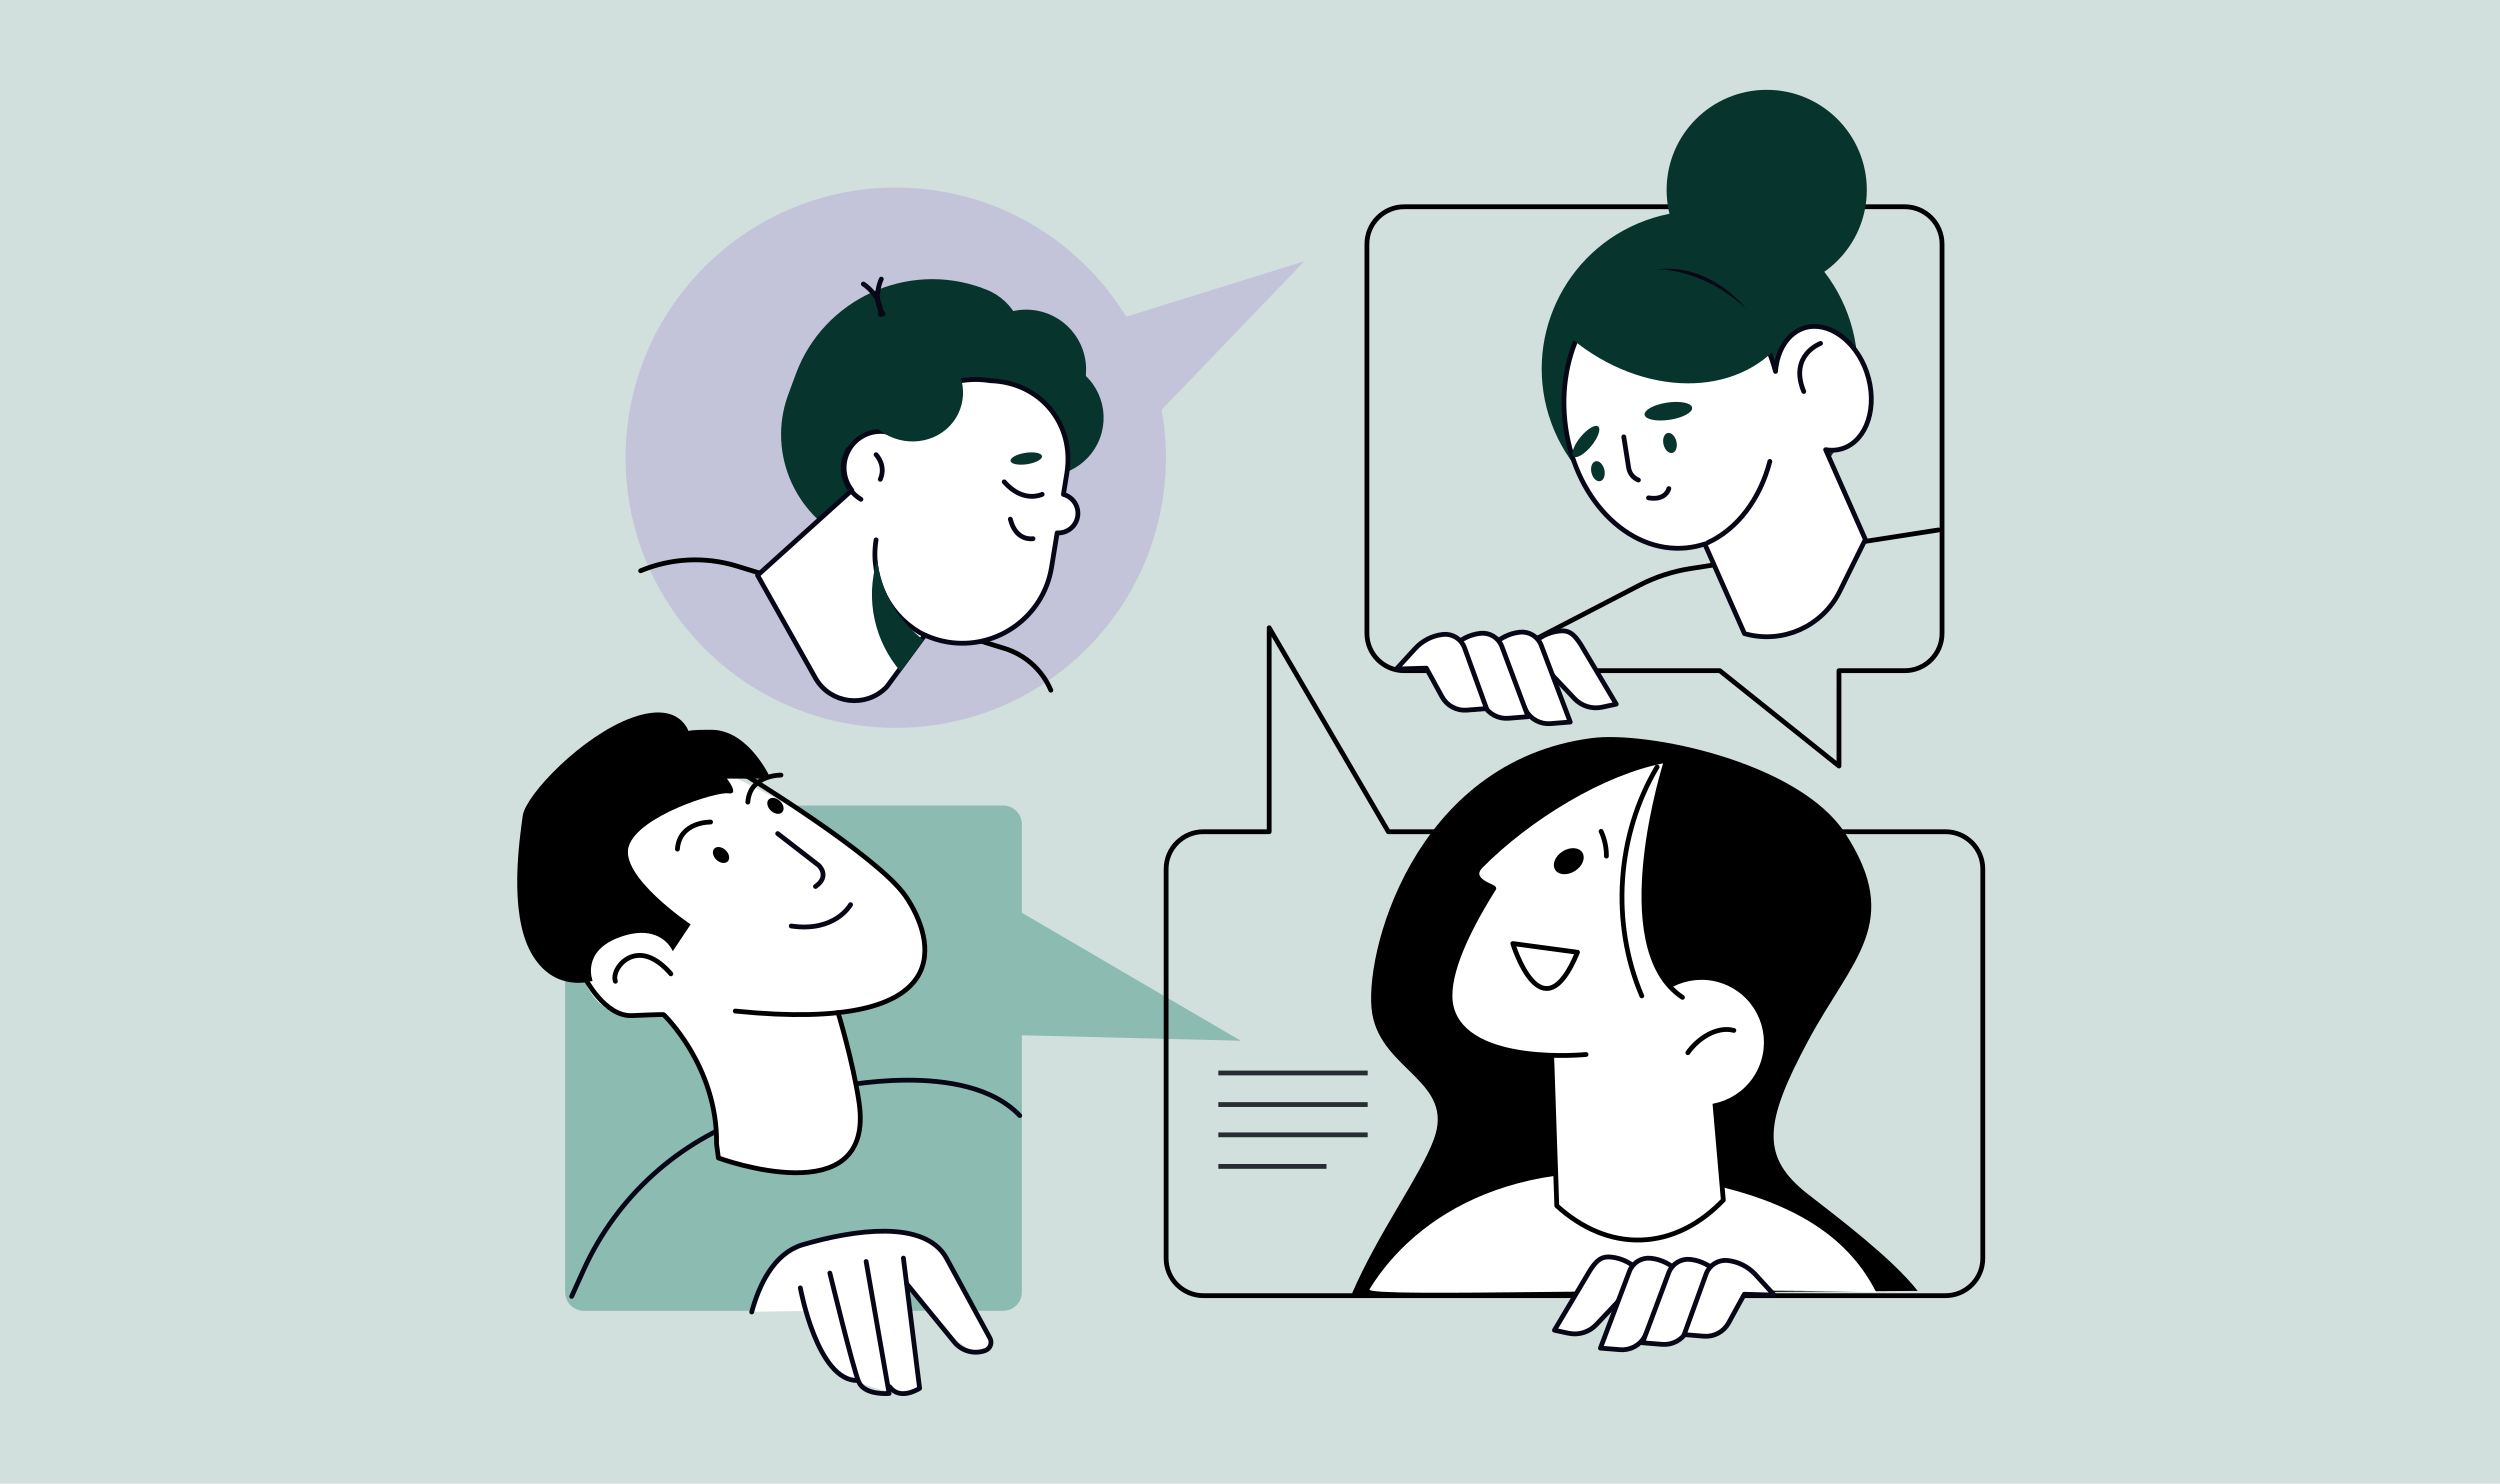
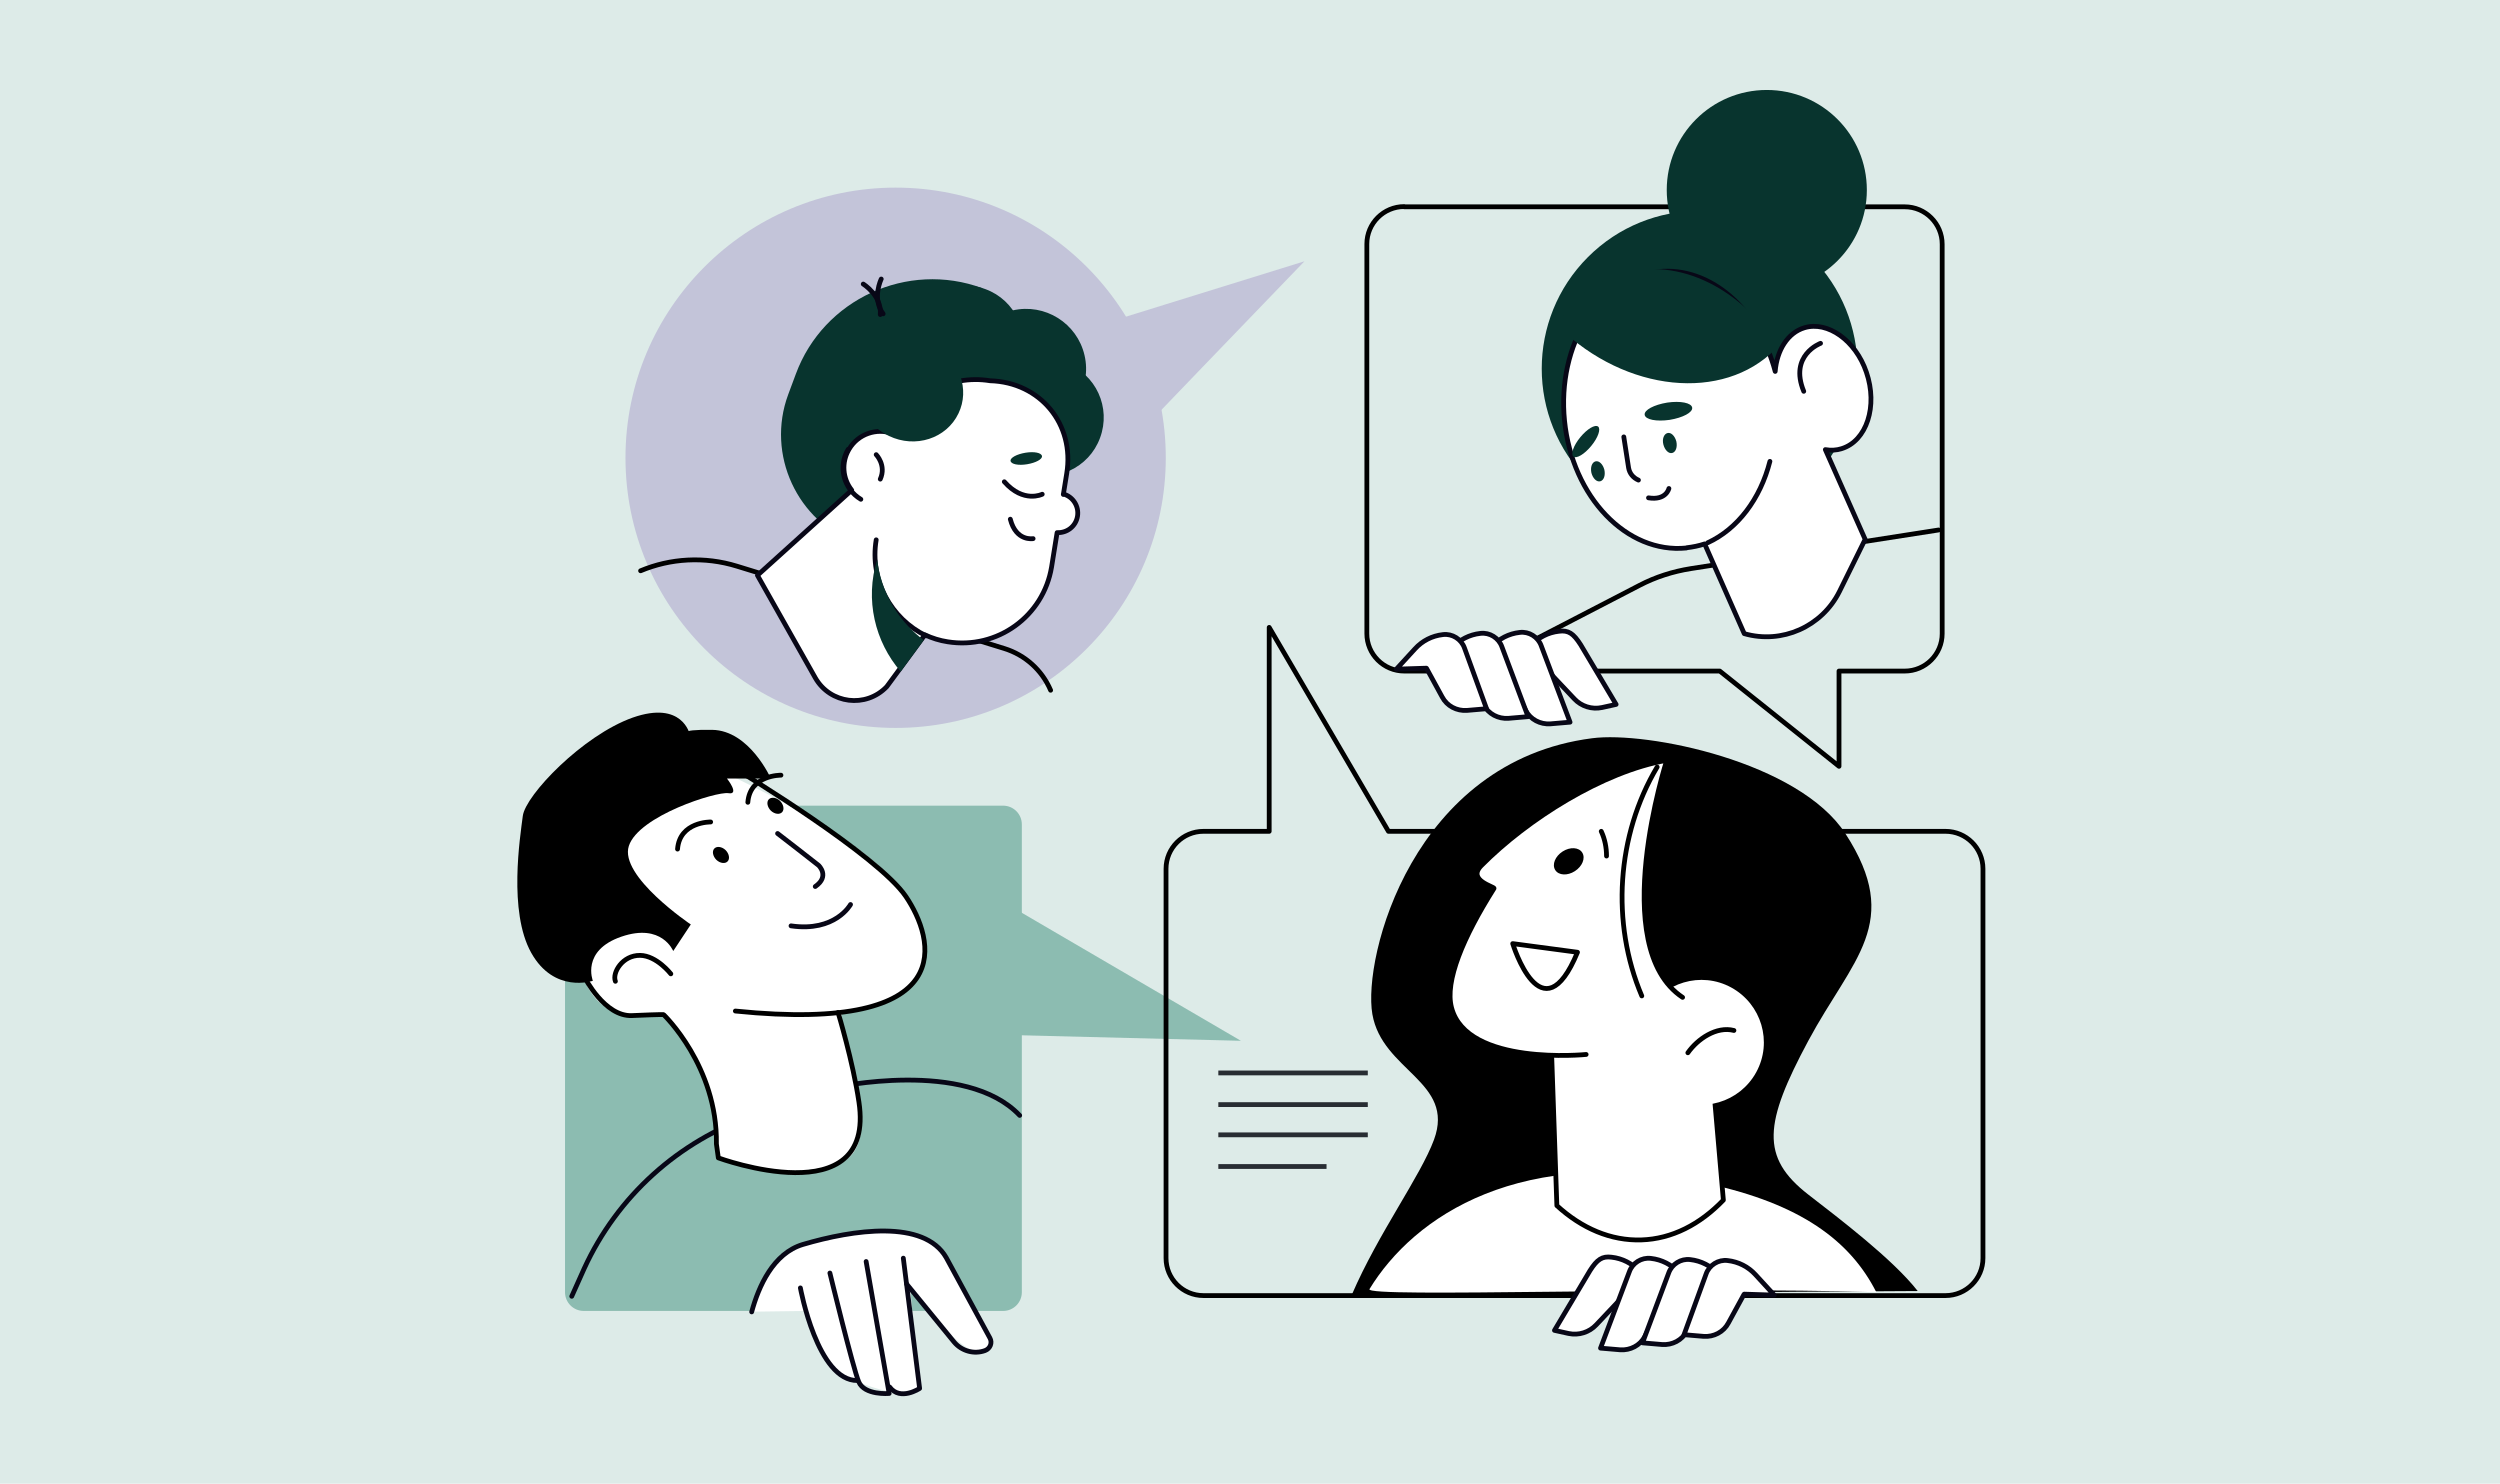
- <svg xmlns="http://www.w3.org/2000/svg" id="c" data-name="Layer 2" viewBox="0 0 1042.012 618.318">
+ <svg xmlns="http://www.w3.org/2000/svg" id="c" version="1.1" viewBox="0 0 1042 618.3">
  <defs>
    <style>
-       .d {
+       .st0 {
        stroke: #282d33;
      }

-       .d, .e, .f, .g, .h {
+       .st0, .st1, .st2, .st3, .st4 {
        stroke-width: 2px;
      }

-       .d, .f, .h {
+       .st0, .st2, .st4 {
        fill: none;
      }

-       .e, .f {
+       .st1, .st2 {
        stroke: #000;
      }

-       .e, .f, .g, .h {
+       .st1, .st2, .st3, .st4 {
        stroke-linecap: round;
        stroke-linejoin: round;
      }

-       .e, .i, .g {
+       .st1, .st5, .st3, .st6 {
        fill: #fff;
      }

-       .j, .k {
+       .st7, .st8 {
        fill: #8cbcb1;
      }

-       .k {
+       .st8 {
        opacity: .3;
      }

-       .g, .h {
+       .st8, .st6 {
+         isolation: isolate;
+       }
+ 
+       .st3, .st4 {
        stroke: #080717;
      }

-       .l {
+       .st9 {
        fill: #c3c4d9;
      }

-       .m {
+       .st10 {
        fill: #08342e;
      }
    </style>
  </defs>
-   <rect class="k" width="1042.012" height="618.318" />
+   <rect class="st6" width="1042" height="618.3" />
+   <rect class="st8" width="1042" height="618.3" />
  <g>
-     <polygon class="l" points="543.658 108.885 501.849 152.395 460.04 195.904 444.227 170.306 428.414 144.708 486.036 126.797 543.658 108.885" />
-     <polygon class="j" points="517.151 433.787 368.754 430.107 389.001 358.869 517.151 433.787" />
-     <circle class="l" cx="373.346" cy="190.777" r="112.609" transform="translate(-25.54945 319.873) rotate(-45)" />
-     <path class="f" d="M267.019,237.893c12.424-5.157,26.593-6.109,40.235-1.912l111.449,34.292c8.685,2.672,15.747,9.043,19.298,17.407" />
-     <path d="M563.412,539.383c12.696,1.98,92.165-.669,235.871-1.331-10.375-13.315-32.689-30.186-45.61-40.229-20.075-15.603-18.385-29.776-.008-64.059,18.377-34.284,39.588-49.12,15.522-86.303-19.394-29.965-82.655-42.794-105.588-39.839-74.719,9.63-95.702,91.202-91.637,114.951,4.065,23.748,34.616,28.138,25.667,52.329-5.624,15.203-23.224,38.996-34.217,64.482Z" />
-     <path class="i" d="M782.065,538.713c-10.981-21.753-32.01-37.003-70.162-45.261-78.025-16.889-122.581,13.63-141.094,43.937-2.3,3.765,134.435-1.324,211.256,1.325Z" />
+     <polygon class="st9" points="543.7 108.9 501.8 152.4 460 195.9 444.2 170.3 428.4 144.7 486 126.8 543.7 108.9" />
+     <polygon class="st7" points="517.2 433.8 368.8 430.1 389 358.9 517.2 433.8" />
+     <circle class="st9" cx="373.3" cy="190.8" r="112.6" />
+     <path class="st2" d="M267,237.9c12.4-5.2,26.6-6.1,40.2-1.9l111.4,34.3c8.7,2.7,15.7,9,19.3,17.4" />
+     <path d="M563.4,539.4c12.7,2,92.2-.7,235.9-1.3-10.4-13.3-32.7-30.2-45.6-40.2-20.1-15.6-18.4-29.8,0-64.1,18.4-34.3,39.6-49.1,15.5-86.3-19.4-30-82.7-42.8-105.6-39.8-74.7,9.6-95.7,91.2-91.6,115,4.1,23.7,34.6,28.1,25.7,52.3-5.6,15.2-23.2,39-34.2,64.5Z" />
+     <path class="st5" d="M782.1,538.7c-11-21.8-32-37-70.2-45.3-78-16.9-122.6,13.6-141.1,43.9-2.3,3.8,134.4-1.3,211.3,1.3Z" />
    <g>
-       <path class="m" d="M378.801,234.557l-21.688-8.017c-24.931-9.216-37.789-37.155-28.573-62.086l3.177-8.594c11.54-31.217,46.524-47.317,77.741-35.777l-.803,9.472c19.568,7.234,29.66,29.162,22.426,48.73l-14.349,38.816c-5.631,15.232-22.7,23.087-37.932,17.457Z" />
-       <ellipse class="m" cx="385.769" cy="181.608" rx="50.959" ry="54.26" transform="translate(10.86595 384.7013) rotate(-53.65494)" />
-       <path class="m" d="M370.414,179.426c7.361-15.767,23.849-26.159,40.488-24.265l0.0 0c10.372,1.181,18.732,6.903,23.703,15.082-4.095-2.436-15.993-8.618-23.283-3.105-8.913,6.74-21.34,22.976-40.909,12.289Z" />
-       <path class="m" d="M458.488,182.544c-4.646,12.569-18.602,18.991-31.171,14.345s-18.991-18.602-14.345-31.171c4.646-12.569,18.602-18.991,31.171-14.345,12.569,4.646,18.991,18.602,14.345,31.171Z" />
-       <path class="m" d="M397.791,123.788c-25.773-5.974-52.539,7.525-62.775,32.437,4.19,5.739,10.136,10.402,17.42,13.095,18.928,6.997,39.669-1.93,46.327-19.939,3.171-8.578,2.568-17.667-.971-25.592Z" />
-       <path class="m" d="M425.034,151.723c-4.646,12.569-18.602,18.991-31.171,14.345-12.569-4.646-18.991-18.602-14.345-31.171,4.646-12.569,18.602-18.991,31.171-14.345,12.569,4.646,18.991,18.602,14.345,31.171Z" />
-       <circle class="m" cx="427.743" cy="154.019" r="24.955" transform="translate(-23.65316 99.9137) rotate(-12.96764)" />
-       <path class="h" d="M359.849,118.383s7.786,4.786,7.134,12.7" />
-       <path class="h" d="M367.337,116.325s-4.015,8.21.772,14.546" />
-       <path class="g" d="M443.237,206.062l1.416-8.699c3.361-20.647-10.996-38.054-31.906-38.681l-.001-0c-17.335-2.821-33.831,6.663-40.578,22.036-6.708-2.426-14.406.149-18.198,6.502h0c-3.306,5.539-2.665,12.322,1.074,17.121l-39.285,35.453,24.062,42.728c6.158,10.935,21.128,12.814,29.797,3.74h0l15.868-21.565c2.976,1.351,6.155,2.372,9.535,2.922,20.553,3.344,39.926-10.606,43.27-31.159l2.333-14.335c4.111.217,7.829-2.635,8.538-6.793l-0-0c.715-4.199-1.906-8.157-5.925-9.269Z" />
-       <path class="h" d="M358.842,208.118c-7.206-4.3-9.561-13.627-5.26-20.833h0" />
-       <path class="h" d="M365.157,189.523s4.334,4.37,1.75,10.247" />
-       <path class="h" d="M430.572,224.526s-7.102,1.334-9.46-8.146" />
-       <path class="m" d="M434.32,190.118c.199,1.308-2.575,2.815-6.197,3.366-3.621.551-6.719-.062-6.918-1.37-.199-1.308,2.576-2.815,6.197-3.366,3.622-.551,6.719.062,6.918,1.37Z" />
-       <path class="m" d="M400.269,156.932c-15.165-5.032-32.004,1.574-39.538,15.962,2.201,3.682,5.518,6.815,9.748,8.841,10.992,5.263,23.957,1.065,28.957-9.378,2.382-4.974,2.522-10.466.833-15.424Z" />
-       <path class="h" d="M385.972,265.033c-14.649-7.067-23.559-23.144-20.814-40.016" />
-       <path class="m" d="M366.43,238.004c-.349-1.598-.607-3.195-.791-4.788-5.206,16.807-.95,34.307,9.774,46.733l9.644-13.107c-9.222-6.949-16.025-16.919-18.627-28.837Z" />
-       <path class="h" d="M434.389,206.044s-7.848,3.925-15.832-5.202" />
+       <path class="st10" d="M378.8,234.6l-21.7-8c-24.9-9.2-37.8-37.2-28.6-62.1l3.2-8.6c11.5-31.2,46.5-47.3,77.7-35.8l-.8,9.5c19.6,7.2,29.7,29.2,22.4,48.7l-14.3,38.8c-5.6,15.2-22.7,23.1-37.9,17.5h0Z" />
+       <ellipse class="st10" cx="385.8" cy="181.6" rx="51" ry="54.3" transform="translate(10.9 384.7) rotate(-53.7)" />
+       <path class="st10" d="M370.4,179.4c7.4-15.8,23.8-26.2,40.5-24.3h0c10.4,1.2,18.7,6.9,23.7,15.1-4.1-2.4-16-8.6-23.3-3.1-8.9,6.7-21.3,23-40.9,12.3h0Z" />
+       <path class="st10" d="M458.5,182.5c-4.6,12.6-18.6,19-31.2,14.3s-19-18.6-14.3-31.2c4.6-12.6,18.6-19,31.2-14.3,12.6,4.6,19,18.6,14.3,31.2Z" />
+       <path class="st10" d="M397.8,123.8c-25.8-6-52.5,7.5-62.8,32.4,4.2,5.7,10.1,10.4,17.4,13.1,18.9,7,39.7-1.9,46.3-19.9,3.2-8.6,2.6-17.7-1-25.6Z" />
+       <path class="st10" d="M425,151.7c-4.6,12.6-18.6,19-31.2,14.3-12.6-4.6-19-18.6-14.3-31.2,4.6-12.6,18.6-19,31.2-14.3,12.6,4.6,19,18.6,14.3,31.2h0Z" />
+       <circle class="st10" cx="427.7" cy="154" r="25" transform="translate(-23.7 99.9) rotate(-13)" />
+       <path class="st4" d="M359.8,118.4s7.8,4.8,7.1,12.7" />
+       <path class="st4" d="M367.3,116.3s-4,8.2.8,14.5" />
+       <path class="st3" d="M443.2,206.1l1.4-8.7c3.4-20.6-11-38.1-31.9-38.7h0c-17.3-2.8-33.8,6.7-40.6,22-6.7-2.4-14.4.1-18.2,6.5h0c-3.3,5.5-2.7,12.3,1.1,17.1l-39.3,35.5,24.1,42.7c6.2,10.9,21.1,12.8,29.8,3.7h0l15.9-21.6c3,1.4,6.2,2.4,9.5,2.9,20.6,3.3,39.9-10.6,43.3-31.2l2.3-14.3c4.1.2,7.8-2.6,8.5-6.8h0c.7-4.2-1.9-8.2-5.9-9.3h0Z" />
+       <path class="st4" d="M358.8,208.1c-7.2-4.3-9.6-13.6-5.3-20.8h0" />
+       <path class="st4" d="M365.2,189.5s4.3,4.4,1.7,10.2" />
+       <path class="st4" d="M430.6,224.5s-7.1,1.3-9.5-8.1" />
+       <path class="st10" d="M434.3,190.1c.2,1.3-2.6,2.8-6.2,3.4-3.6.6-6.7,0-6.9-1.4-.2-1.3,2.6-2.8,6.2-3.4,3.6-.6,6.7,0,6.9,1.4Z" />
+       <path class="st10" d="M400.3,156.9c-15.2-5-32,1.6-39.5,16,2.2,3.7,5.5,6.8,9.7,8.8,11,5.3,24,1.1,29-9.4,2.4-5,2.5-10.5.8-15.4h0Z" />
+       <path class="st4" d="M386,265c-14.6-7.1-23.6-23.1-20.8-40" />
+       <path class="st10" d="M366.4,238c-.3-1.6-.6-3.2-.8-4.8-5.2,16.8-.9,34.3,9.8,46.7l9.6-13.1c-9.2-6.9-16-16.9-18.6-28.8h0Z" />
+       <path class="st4" d="M434.4,206s-7.8,3.9-15.8-5.2" />
    </g>
-     <path class="f" d="M810.882,540.038h-309.286c-8.59,0-15.553-6.963-15.553-15.553v-162.268c0-8.59,6.964-15.553,15.553-15.553h27.405v-85.008l49.668,85.008h232.214c8.59,0,15.553,6.964,15.553,15.553v162.268c0,8.59-6.963,15.553-15.553,15.553Z" />
-     <path class="f" d="M585.291,86.171h208.607c8.59,0,15.553,6.963,15.553,15.553v162.269c0,8.59-6.963,15.553-15.553,15.553h-27.405v39.735l-49.668-39.735h-131.534c-8.59,0-15.553-6.963-15.553-15.553V101.724c0-8.59,6.963-15.553,15.553-15.553Z" />
-     <path class="e" d="M710.998,416.284l7.288,83.92c-9.743,10.127-21.438,16.2-34.178,16.633-12.741.433-24.821-4.831-35.23-14.272l-2.659-78.177" />
-     <path class="i" d="M686.312,421.968c-6.891,12.625-2.242,28.446,10.383,35.337,12.625,6.891,28.446,2.242,35.337-10.383,6.891-12.625,2.242-28.446-10.383-35.337-12.625-6.891-28.446-2.242-35.337,10.383Z" />
-     <path class="e" d="M661.077,439.512s-49.711,5.009-56.113-19.501c-2.895-11.085,4.874-29.409,17.652-49.705.453-.72-11.373-3.323-5.296-9.474,19.089-19.322,50.705-39.32,77.307-43.941,0,0-25.136,77.763,6.641,98.816" />
-     <path class="f" d="M690.685,319.688c-16.901,28.43-19.345,64.976-6.38,95.404" />
-     <path class="f" d="M722.683,429.479c-7.274-1.932-15.243,3.609-19.171,9.295" />
-     <path class="f" d="M657.511,396.907l-26.963-3.627s12.09,39.635,26.963,3.627Z" />
-     <path d="M651.295,354.867c-3.132,1.978-4.517,5.408-3.094,7.662,1.423,2.254,5.116,2.478,8.248.5,3.132-1.978,4.517-5.408,3.094-7.662s-5.116-2.478-8.248-.5Z" />
-     <path class="f" d="M669.557,356.828c.028-3.549-.734-7.103-2.216-10.328" />
-     <rect class="j" x="235.543" y="335.752" width="190.385" height="210.593" rx="7.81" ry="7.81" />
-     <path class="h" d="M238.269,540.344c1.66-3.743,3.422-7.639,5.222-11.567,13.777-30.061,39.328-53.123,70.594-63.892l33.526-11.548s54.901-12.204,77.418,11.637" />
+     <path class="st2" d="M810.9,540h-309.3c-8.6,0-15.6-7-15.6-15.6v-162.3c0-8.6,7-15.6,15.6-15.6h27.4v-85l49.7,85h232.2c8.6,0,15.6,7,15.6,15.6v162.3c0,8.6-7,15.6-15.6,15.6Z" />
+     <path class="st2" d="M585.3,86.2h208.6c8.6,0,15.6,7,15.6,15.6v162.3c0,8.6-7,15.6-15.6,15.6h-27.4v39.7l-49.7-39.7h-131.5c-8.6,0-15.6-7-15.6-15.6V101.7c0-8.6,7-15.6,15.6-15.6Z" />
+     <path class="st1" d="M711,416.3l7.3,83.9c-9.7,10.1-21.4,16.2-34.2,16.6-12.7.4-24.8-4.8-35.2-14.3l-2.7-78.2" />
+     <path class="st5" d="M686.3,422c-6.9,12.6-2.2,28.4,10.4,35.3,12.6,6.9,28.4,2.2,35.3-10.4,6.9-12.6,2.2-28.4-10.4-35.3-12.6-6.9-28.4-2.2-35.3,10.4Z" />
+     <path class="st1" d="M661.1,439.5s-49.7,5-56.1-19.5c-2.9-11.1,4.9-29.4,17.7-49.7.5-.7-11.4-3.3-5.3-9.5,19.1-19.3,50.7-39.3,77.3-43.9,0,0-25.1,77.8,6.6,98.8" />
+     <path class="st2" d="M690.7,319.7c-16.9,28.4-19.3,65-6.4,95.4" />
+     <path class="st2" d="M722.7,429.5c-7.3-1.9-15.2,3.6-19.2,9.3" />
+     <path class="st2" d="M657.5,396.9l-27-3.6s12.1,39.6,27,3.6Z" />
+     <path d="M651.3,354.9c-3.1,2-4.5,5.4-3.1,7.7,1.4,2.3,5.1,2.5,8.2.5s4.5-5.4,3.1-7.7-5.1-2.5-8.2-.5Z" />
+     <path class="st2" d="M669.6,356.8c0-3.5-.7-7.1-2.2-10.3" />
+     <rect class="st7" x="235.5" y="335.8" width="190.4" height="210.6" rx="7.8" ry="7.8" />
+     <path class="st4" d="M238.3,540.3c1.7-3.7,3.4-7.6,5.2-11.6,13.8-30.1,39.3-53.1,70.6-63.9l33.5-11.5s54.9-12.2,77.4,11.6" />
    <g>
-       <path class="i" d="M335.957,546.429l-21.973.296s.731-21.32,20.662-27.95c19.931-6.63,52.031-10.658,59.753,5.478,7.722,16.135,26.805,38.953,13.675,39.109-9.837.117-28.901-27.169-28.901-27.169l3.758,42.215s-7.269,2.786-13.902,1.252c-2.778-.643-7.593-2.031-12.948-4.157-7.43-2.95-14.78-7.867-20.124-29.074Z" />
-       <path class="h" d="M313.316,546.848c2.901-10.709,8.968-24.449,21.33-28.073,21.028-6.164,50.634-10.609,59.753,5.478l18.208,33.473c1.071,1.968.138,4.428-1.969,5.192h0c-4.612,1.672-9.776.249-12.881-3.55l-19.781-24.202" />
-       <path class="h" d="M376.541,524.374l6.753,54.282s-8.096,5.395-12.457-.636" />
-       <path class="h" d="M361.003,525.802l9.584,55.003s-10.288.928-12.704-4.918-11.996-45.264-11.996-45.264" />
-       <path class="h" d="M333.575,536.796s7.086,39,23.909,38.6" />
+       <path class="st5" d="M336,546.4l-22,.3s.7-21.3,20.7-27.9c19.9-6.6,52-10.7,59.8,5.5,7.7,16.1,26.8,39,13.7,39.1-9.8.1-28.9-27.2-28.9-27.2l3.8,42.2s-7.3,2.8-13.9,1.3c-2.8-.6-7.6-2-12.9-4.2-7.4-2.9-14.8-7.9-20.1-29.1h0Z" />
+       <path class="st4" d="M313.3,546.8c2.9-10.7,9-24.4,21.3-28.1,21-6.2,50.6-10.6,59.8,5.5l18.2,33.5c1.1,2,.1,4.4-2,5.2h0c-4.6,1.7-9.8.2-12.9-3.5l-19.8-24.2" />
+       <path class="st4" d="M376.5,524.4l6.8,54.3s-8.1,5.4-12.5-.6" />
+       <path class="st4" d="M361,525.8l9.6,55s-10.3.9-12.7-4.9-12-45.3-12-45.3" />
+       <path class="st4" d="M333.6,536.8s7.1,39,23.9,38.6" />
    </g>
    <g>
-       <path class="i" d="M287.131,315.306s60.747,25.773,82.85,49.247c22.103,23.474,24.614,48.949-15.419,56.938,0,0-6.772-3.786-2.712,11.032,4.217,15.392,6.655,30.305,6.655,30.305,0,0,3.689,18.741-10.307,22.789-22.507,6.508-46.017-1.439-48.765-2.977,0,0-.729-24.052-7.317-36.041-6.588-11.989-15.485-23.681-15.485-23.681l-13.234.388s-17.837,1.603-22.576-23.882c-4.387-23.591-8.009-75.322,46.309-84.117Z" />
-       <path d="M321.316,337.904c1.56,1.461,3.671,1.741,4.714.627s.624-3.202-.936-4.663c-1.56-1.461-3.671-1.741-4.714-.627-1.043,1.115-.624,3.202.936,4.663Z" />
-       <path d="M298.638,358.383c1.56,1.461,3.671,1.741,4.714.627s.624-3.202-.936-4.663c-1.56-1.461-3.671-1.741-4.714-.627s-.624,3.202.936,4.663Z" />
-       <path class="f" d="M296.166,342.635s-12.939-.242-13.816,11.268" />
-       <path class="f" d="M325.515,323.067s-12.939-.242-13.816,11.268" />
-       <path class="f" d="M308.175,321.54s57.679,34.903,69.4,52.155c11.721,17.252,24.016,57.402-71.112,47.719" />
-       <path class="h" d="M324.141,347.448c5.713,4.425,11.427,8.849,17.14,13.274,0,0,4.82,4.475-1.387,8.766" />
-       <path class="h" d="M354.534,377.045s-6.33,11.642-24.755,8.92" />
-       <path d="M287.856,385.293s-29.883-20.08-25.757-32.673c4.126-12.593,36.603-22.754,41.485-21.954,4.882.8-.615-6.145-.615-6.145l18.274.044s-8.931-20.186-24.526-20.382c-15.596-.195-9.299,1.868-9.299,1.868,0,0-2.959-14.343-23.771-6.989-20.813,7.354-44.661,32.344-45.785,41.006-1.124,8.662-6.083,39.842,3.485,57.037,9.568,17.195,25.65,11.72,25.65,11.72,0,0-5.011-12.615,11.86-18.403,16.87-5.788,21.568,6.039,21.568,6.039l7.431-11.167Z" />
-       <path class="f" d="M279.614,405.91s-5.915-7.583-12.794-7.698c-7.351-.123-11.696,7.323-10.319,10.793" />
-       <path class="f" d="M243.692,407.399s8.279,16.402,19.706,15.907c13.76-.597,13.234-.388,13.234-.388,0,0,22.528,21.48,22.03,53.931l.772,5.792s65.691,24.218,58.609-23.292c-2.524-16.93-8.732-37.305-8.732-37.305" />
+       <path class="st5" d="M287.1,315.3s60.7,25.8,82.9,49.2c22.1,23.5,24.6,48.9-15.4,56.9,0,0-6.8-3.8-2.7,11,4.2,15.4,6.7,30.3,6.7,30.3,0,0,3.7,18.7-10.3,22.8-22.5,6.5-46-1.4-48.8-3,0,0-.7-24.1-7.3-36-6.6-12-15.5-23.7-15.5-23.7l-13.2.4s-17.8,1.6-22.6-23.9c-4.4-23.6-8-75.3,46.3-84.1Z" />
+       <path d="M321.3,337.9c1.6,1.5,3.7,1.7,4.7.6s.6-3.2-.9-4.7c-1.6-1.5-3.7-1.7-4.7-.6-1,1.1-.6,3.2.9,4.7h0Z" />
+       <path d="M298.6,358.4c1.6,1.5,3.7,1.7,4.7.6s.6-3.2-.9-4.7c-1.6-1.5-3.7-1.7-4.7-.6s-.6,3.2.9,4.7Z" />
+       <path class="st2" d="M296.2,342.6s-12.9-.2-13.8,11.3" />
+       <path class="st2" d="M325.5,323.1s-12.9-.2-13.8,11.3" />
+       <path class="st2" d="M308.2,321.5s57.7,34.9,69.4,52.2c11.7,17.3,24,57.4-71.1,47.7" />
+       <path class="st4" d="M324.1,347.4c5.7,4.4,11.4,8.8,17.1,13.3,0,0,4.8,4.5-1.4,8.8" />
+       <path class="st4" d="M354.5,377s-6.3,11.6-24.8,8.9" />
+       <path d="M287.9,385.3s-29.9-20.1-25.8-32.7c4.1-12.6,36.6-22.8,41.5-22,4.9.8-.6-6.1-.6-6.1h18.3s-8.9-20.1-24.5-20.3c-15.6-.2-9.3,1.9-9.3,1.9,0,0-3-14.3-23.8-7-20.8,7.4-44.7,32.3-45.8,41-1.1,8.7-6.1,39.8,3.5,57,9.6,17.2,25.7,11.7,25.7,11.7,0,0-5-12.6,11.9-18.4,16.9-5.8,21.6,6,21.6,6l7.4-11.2h0Z" />
+       <path class="st2" d="M279.6,405.9s-5.9-7.6-12.8-7.7c-7.4-.1-11.7,7.3-10.3,10.8" />
+       <path class="st2" d="M243.7,407.4s8.3,16.4,19.7,15.9c13.8-.6,13.2-.4,13.2-.4,0,0,22.5,21.5,22,53.9l.8,5.8s65.7,24.2,58.6-23.3c-2.5-16.9-8.7-37.3-8.7-37.3" />
    </g>
    <g>
-       <line class="d" x1="570.059" y1="447.223" x2="507.809" y2="447.223" />
-       <line class="d" x1="570.059" y1="460.383" x2="507.809" y2="460.383" />
-       <line class="d" x1="570.059" y1="473.005" x2="507.809" y2="473.005" />
-       <line class="d" x1="552.889" y1="486.165" x2="507.809" y2="486.165" />
+       <line class="st0" x1="570.1" y1="447.2" x2="507.8" y2="447.2" />
+       <line class="st0" x1="570.1" y1="460.4" x2="507.8" y2="460.4" />
+       <line class="st0" x1="570.1" y1="473" x2="507.8" y2="473" />
+       <line class="st0" x1="552.9" y1="486.2" x2="507.8" y2="486.2" />
    </g>
-     <path class="f" d="M807.952,220.887l-103.345,16.095c-7.466,1.163-14.693,3.529-21.401,7.007l-61.394,31.834" />
+     <path class="st2" d="M808,220.9l-103.3,16.1c-7.5,1.2-14.7,3.5-21.4,7l-61.4,31.8" />
    <g>
-       <path class="g" d="M642.939,277.085l-12.479.363,7.807-8.527c3.015-3.294,7.118-5.388,11.555-5.899h0c3.948-.454,6.024.904,9.043,5.6l14.787,24.871-5.899,1.262c-4.205.9-8.574-.461-11.525-3.588l-13.289-14.083Z" />
-       <path class="g" d="M626.521,277.563l-12.479.363,7.807-8.526c3.016-3.294,7.119-5.388,11.555-5.899h0c3.948-.455,7.691,1.863,9.043,5.6l12.037,31.846-8.206.661c-4.247.342-8.298-1.843-10.345-5.579l-9.412-18.466Z" />
-       <path class="g" d="M610.104,278.041l-12.479.363,7.807-8.527c3.015-3.294,7.118-5.388,11.555-5.899h0c3.948-.455,7.691,1.863,9.043,5.6l10.89,29.142-8.206.661c-4.247.342-8.298-1.843-10.345-5.579l-8.265-15.761Z" />
-       <path class="g" d="M594.505,278.496l-12.479.363,7.807-8.527c3.015-3.294,7.118-5.388,11.555-5.899h0c3.948-.454,7.691,1.863,9.043,5.6l9.153,25.295-8.206.661c-4.247.342-8.298-1.843-10.345-5.579l-6.528-11.915Z" />
+       <path class="st3" d="M642.9,277.1l-12.5.4,7.8-8.5c3-3.3,7.1-5.4,11.6-5.9h0c3.9-.5,6,.9,9,5.6l14.8,24.9-5.9,1.3c-4.2.9-8.6-.5-11.5-3.6l-13.3-14.1Z" />
+       <path class="st3" d="M626.5,277.6l-12.5.4,7.8-8.5c3-3.3,7.1-5.4,11.6-5.9h0c3.9-.5,7.7,1.9,9,5.6l12,31.8-8.2.7c-4.2.3-8.3-1.8-10.3-5.6l-9.4-18.5h0Z" />
+       <path class="st3" d="M610.1,278l-12.5.4,7.8-8.5c3-3.3,7.1-5.4,11.6-5.9h0c3.9-.5,7.7,1.9,9,5.6l10.9,29.1-8.2.7c-4.2.3-8.3-1.8-10.3-5.6l-8.3-15.8h0Z" />
+       <path class="st3" d="M594.5,278.5l-12.5.4,7.8-8.5c3-3.3,7.1-5.4,11.6-5.9h0c3.9-.5,7.7,1.9,9,5.6l9.2,25.3-8.2.7c-4.2.3-8.3-1.8-10.3-5.6l-6.5-11.9h0Z" />
    </g>
    <g>
-       <path class="g" d="M678.608,538.038l12.479.363-7.807-8.526c-3.015-3.294-7.118-5.388-11.555-5.899h0c-3.948-.455-6.024.904-9.043,5.6l-14.787,24.871,5.899,1.262c4.205.9,8.574-.461,11.525-3.588l13.289-14.083Z" />
-       <path class="g" d="M695.026,538.516l12.479.363-7.807-8.527c-3.016-3.294-7.119-5.388-11.555-5.899h0c-3.948-.455-7.691,1.863-9.043,5.6l-12.037,31.846,8.206.661c4.247.342,8.298-1.843,10.345-5.579l9.412-18.466Z" />
-       <path class="g" d="M711.444,538.994l12.479.363-7.807-8.527c-3.015-3.294-7.118-5.388-11.555-5.899h0c-3.948-.454-7.691,1.863-9.043,5.6l-10.89,29.142,8.206.661c4.247.342,8.298-1.843,10.345-5.579l8.265-15.761Z" />
-       <path class="g" d="M727.043,539.448l12.479.363-7.807-8.527c-3.015-3.294-7.118-5.388-11.555-5.899h0c-3.948-.454-7.691,1.863-9.043,5.6l-9.153,25.295,8.206.661c4.247.342,8.298-1.843,10.345-5.579l6.528-11.915Z" />
+       <path class="st3" d="M678.6,538l12.5.4-7.8-8.5c-3-3.3-7.1-5.4-11.6-5.9h0c-3.9-.5-6,.9-9,5.6l-14.8,24.9,5.9,1.3c4.2.9,8.6-.5,11.5-3.6l13.3-14.1h0Z" />
+       <path class="st3" d="M695,538.5l12.5.4-7.8-8.5c-3-3.3-7.1-5.4-11.6-5.9h0c-3.9-.5-7.7,1.9-9,5.6l-12,31.8,8.2.7c4.2.3,8.3-1.8,10.3-5.6l9.4-18.5h0Z" />
+       <path class="st3" d="M711.4,539l12.5.4-7.8-8.5c-3-3.3-7.1-5.4-11.6-5.9h0c-3.9-.5-7.7,1.9-9,5.6l-10.9,29.1,8.2.7c4.2.3,8.3-1.8,10.3-5.6l8.3-15.8h0Z" />
+       <path class="st3" d="M727,539.4l12.5.4-7.8-8.5c-3-3.3-7.1-5.4-11.6-5.9h0c-3.9-.5-7.7,1.9-9,5.6l-9.2,25.3,8.2.7c4.2.3,8.3-1.8,10.3-5.6l6.5-11.9h0Z" />
    </g>
    <g>
-       <circle class="m" cx="708.413" cy="153.713" r="65.811" transform="translate(-9.5845 253.4934) rotate(-20.15413)" />
-       <path class="g" d="M703.046,228.343c2.593-.264,5.101-.82,7.519-1.613l16.545,37.359h0c15.725,4.495,32.416-2.892,39.663-17.554l10.722-21.693-16.564-37.4c2.29.38,4.597.29,6.831-.403,10.425-3.233,15.16-17.67,10.289-31.918-4.498-13.157-16.067-21.44-25.81-18.499-7.043,2.126-11.497,9.351-12.201,18.188-6.831-25.885-26.99-43.844-48.741-41.625-24.814,2.531-42.3,30.362-39.057,62.163,3.244,31.8,25.989,55.527,50.803,52.996Z" />
-       <path class="m" d="M740.991,144.431c-.375.407-.739.821-1.131,1.216-21.833,22.026-62.214,17.863-90.195-9.299-.316-.307-.614-.624-.925-.934,5.849-9.461,14.163-16.749,24.519-20.521,24.056-8.762,51.532,4.131,67.731,29.538Z" />
-       <path class="h" d="M711.752,226.208c12.419-5.659,21.854-18.213,25.935-33.891" />
-       <path class="m" d="M666.137,177.776c1.245,1.022-.039,4.647-2.869,8.096-2.83,3.449-6.134,5.417-7.38,4.395-1.246-1.022.039-4.646,2.869-8.095,2.83-3.449,6.134-5.417,7.38-4.395Z" />
-       <path class="m" d="M705.293,169.899c.298,1.976-3.897,4.246-9.37,5.069-5.472.824-10.149-.11-10.447-2.086-.298-1.976,3.897-4.246,9.369-5.07,5.472-.824,10.149.11,10.447,2.086Z" />
-       <path class="h" d="M676.804,182.097l2.037,12.926c.376,2.386,1.99,4.243,4.059,5.06" />
-       <path class="h" d="M695.577,203.642s-1.122,5.114-8.47,3.863" />
-       <path class="h" d="M758.809,143.133s-13.249,4.886-6.995,20.042" />
-       <path class="m" d="M668.696,195.762c.546,2.286-.211,4.426-1.692,4.781-1.481.354-3.125-1.212-3.671-3.498-.547-2.286.211-4.426,1.692-4.781s3.125,1.212,3.671,3.498Z" />
-       <path class="m" d="M698.734,183.986c.546,2.286-.211,4.426-1.692,4.781-1.481.354-3.125-1.212-3.671-3.498s.211-4.426,1.692-4.781,3.125,1.212,3.671,3.498Z" />
+       <circle class="st10" cx="708.4" cy="153.7" r="65.8" transform="translate(98.8 545.9) rotate(-45)" />
+       <path class="st3" d="M703,228.3c2.6-.3,5.1-.8,7.5-1.6l16.5,37.4h0c15.7,4.5,32.4-2.9,39.7-17.6l10.7-21.7-16.6-37.4c2.3.4,4.6.3,6.8-.4,10.4-3.2,15.2-17.7,10.3-31.9-4.5-13.2-16.1-21.4-25.8-18.5-7,2.1-11.5,9.4-12.2,18.2-6.8-25.9-27-43.8-48.7-41.6-24.8,2.5-42.3,30.4-39.1,62.2,3.2,31.8,26,55.5,50.8,53h0Z" />
+       <path class="st10" d="M741,144.4c-.4.4-.7.8-1.1,1.2-21.8,22-62.2,17.9-90.2-9.3-.3-.3-.6-.6-.9-.9,5.8-9.5,14.2-16.7,24.5-20.5,24.1-8.8,51.5,4.1,67.7,29.5h0Z" />
+       <path class="st4" d="M711.8,226.2c12.4-5.7,21.9-18.2,25.9-33.9" />
+       <path class="st10" d="M666.1,177.8c1.2,1,0,4.6-2.9,8.1-2.8,3.4-6.1,5.4-7.4,4.4-1.2-1,0-4.6,2.9-8.1,2.8-3.4,6.1-5.4,7.4-4.4Z" />
+       <path class="st10" d="M705.3,169.9c.3,2-3.9,4.2-9.4,5.1-5.5.8-10.1-.1-10.4-2.1-.3-2,3.9-4.2,9.4-5.1,5.5-.8,10.1.1,10.4,2.1h0Z" />
+       <path class="st4" d="M676.8,182.1l2,12.9c.4,2.4,2,4.2,4.1,5.1" />
+       <path class="st4" d="M695.6,203.6s-1.1,5.1-8.5,3.9" />
+       <path class="st4" d="M758.8,143.1s-13.2,4.9-7,20" />
+       <path class="st10" d="M668.7,195.8c.5,2.3-.2,4.4-1.7,4.8-1.5.4-3.1-1.2-3.7-3.5-.5-2.3.2-4.4,1.7-4.8s3.1,1.2,3.7,3.5h0Z" />
+       <path class="st10" d="M698.7,184c.5,2.3-.2,4.4-1.7,4.8-1.5.4-3.1-1.2-3.7-3.5s.2-4.4,1.7-4.8,3.1,1.2,3.7,3.5Z" />
    </g>
-     <circle class="m" cx="736.373" cy="79.164" r="41.721" />
+     <circle class="st10" cx="736.4" cy="79.2" r="41.7" />
  </g>
</svg>
